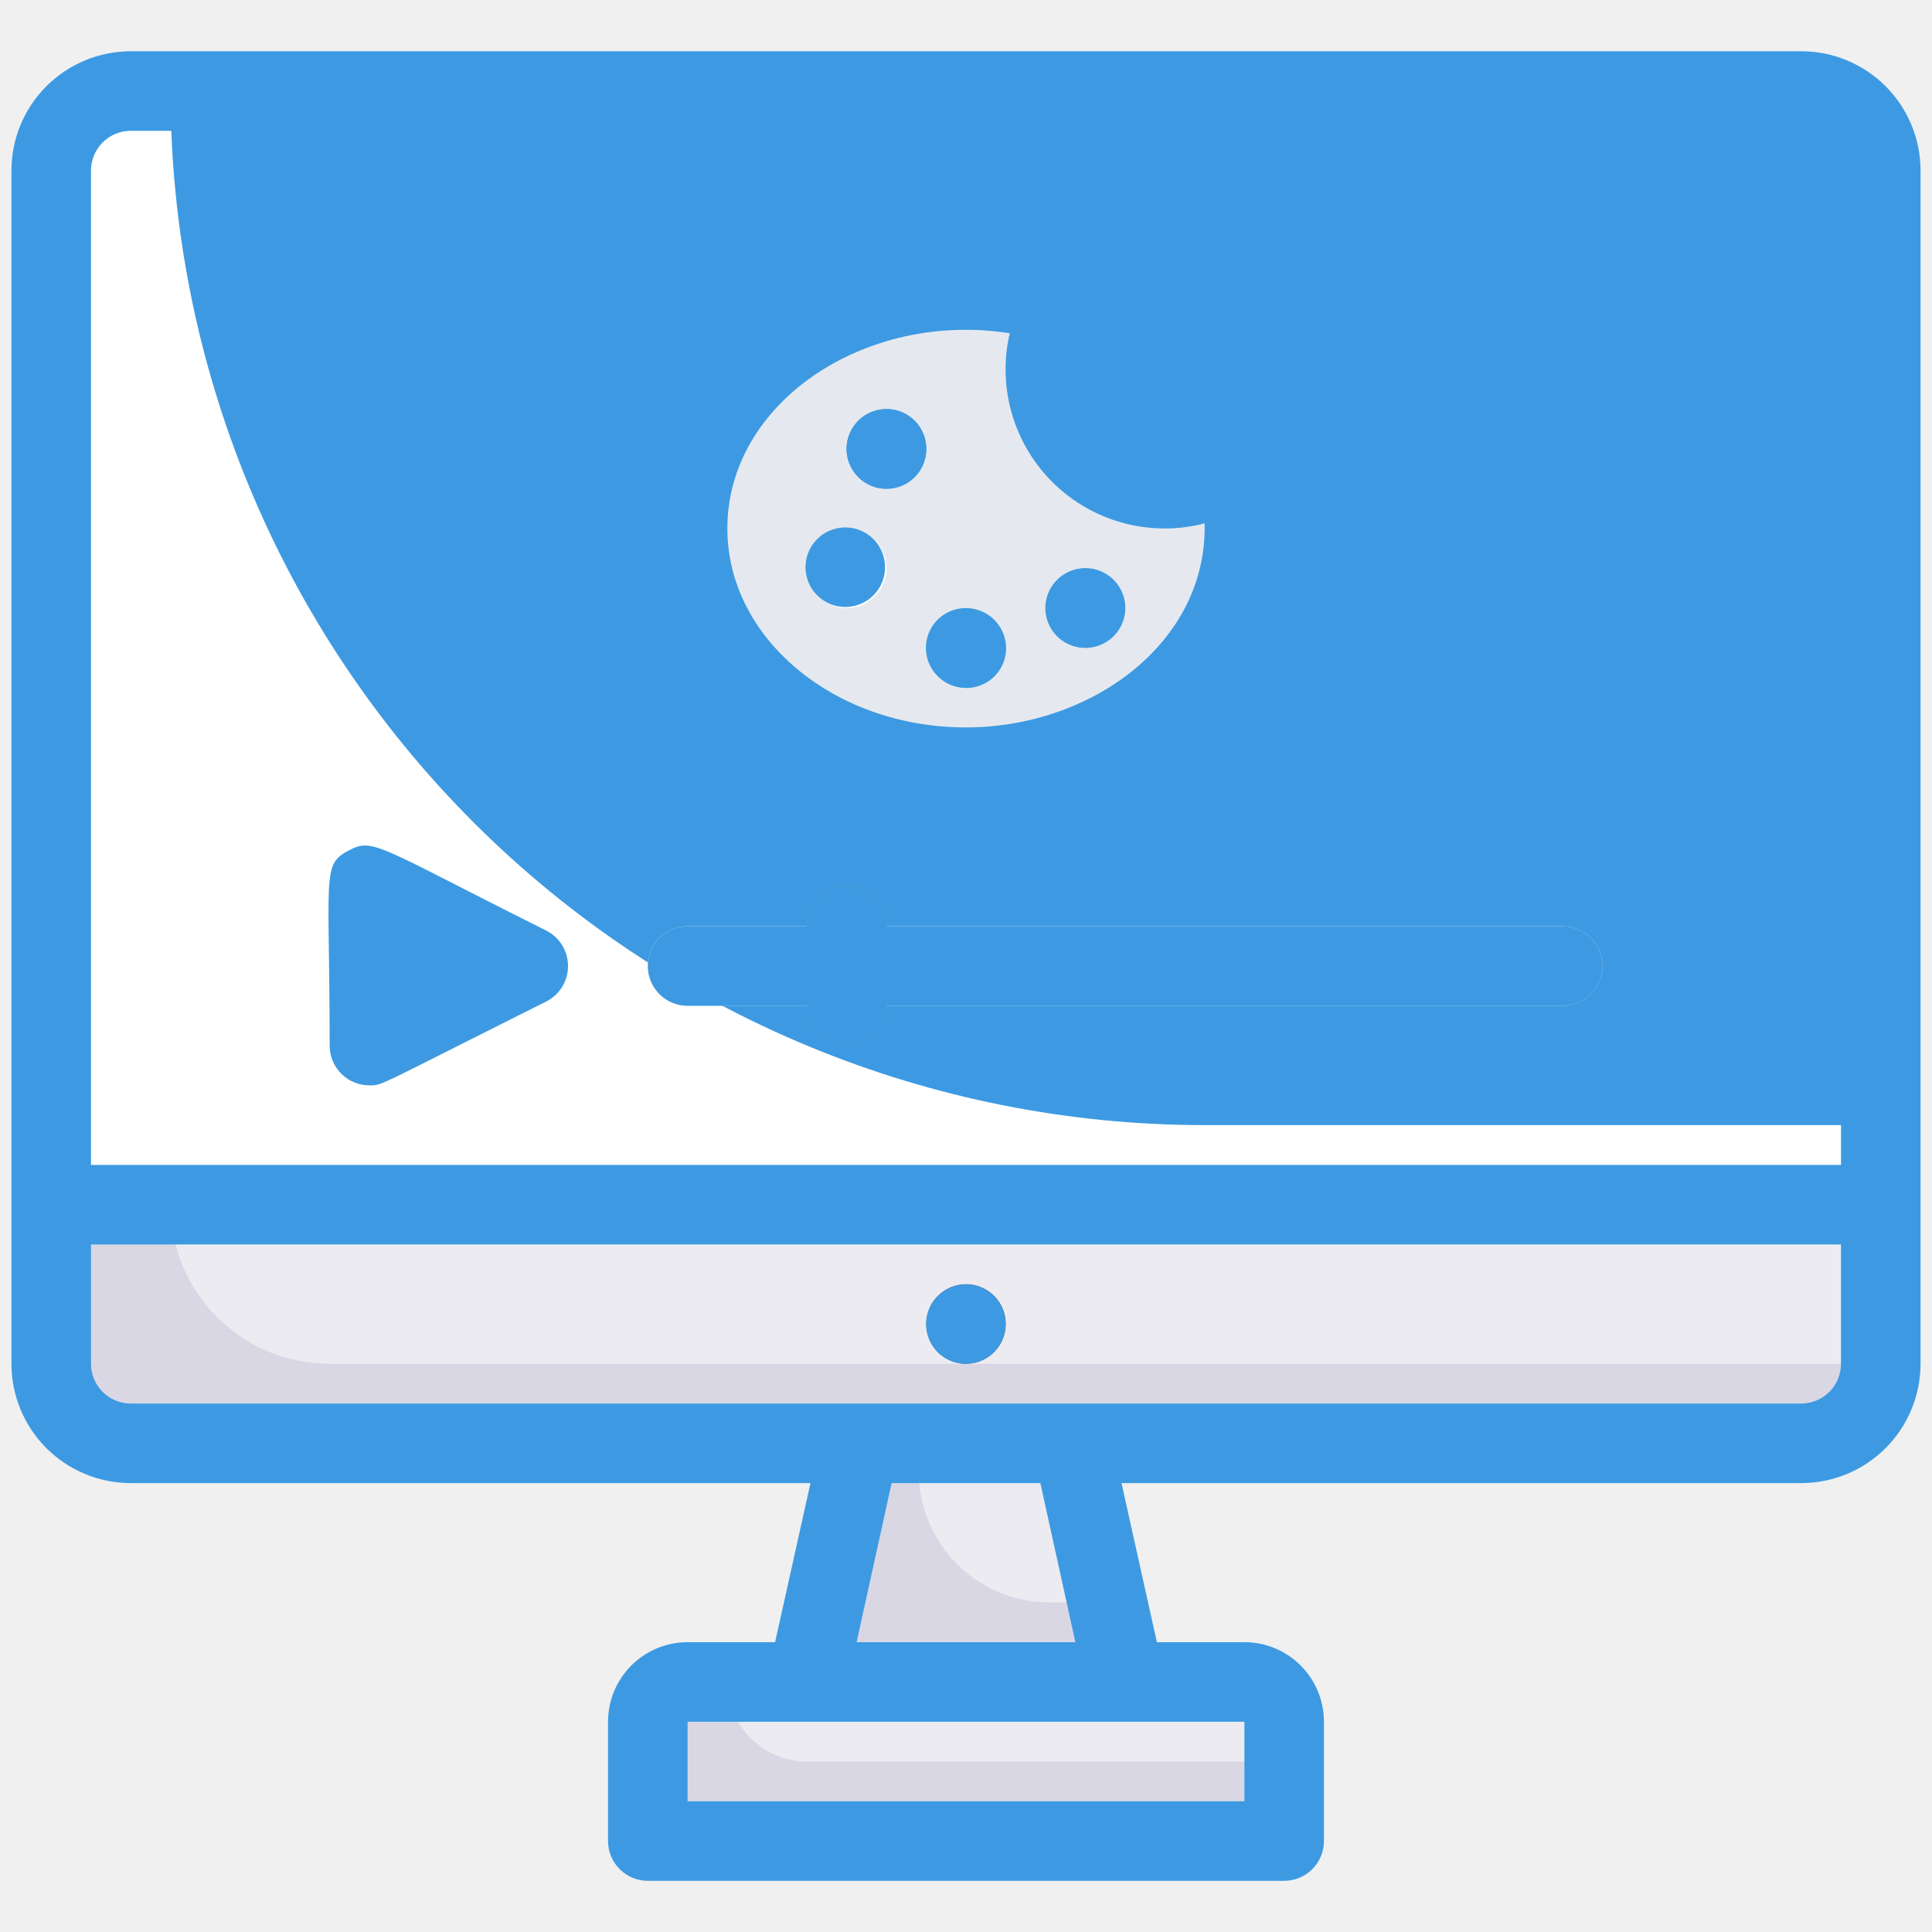
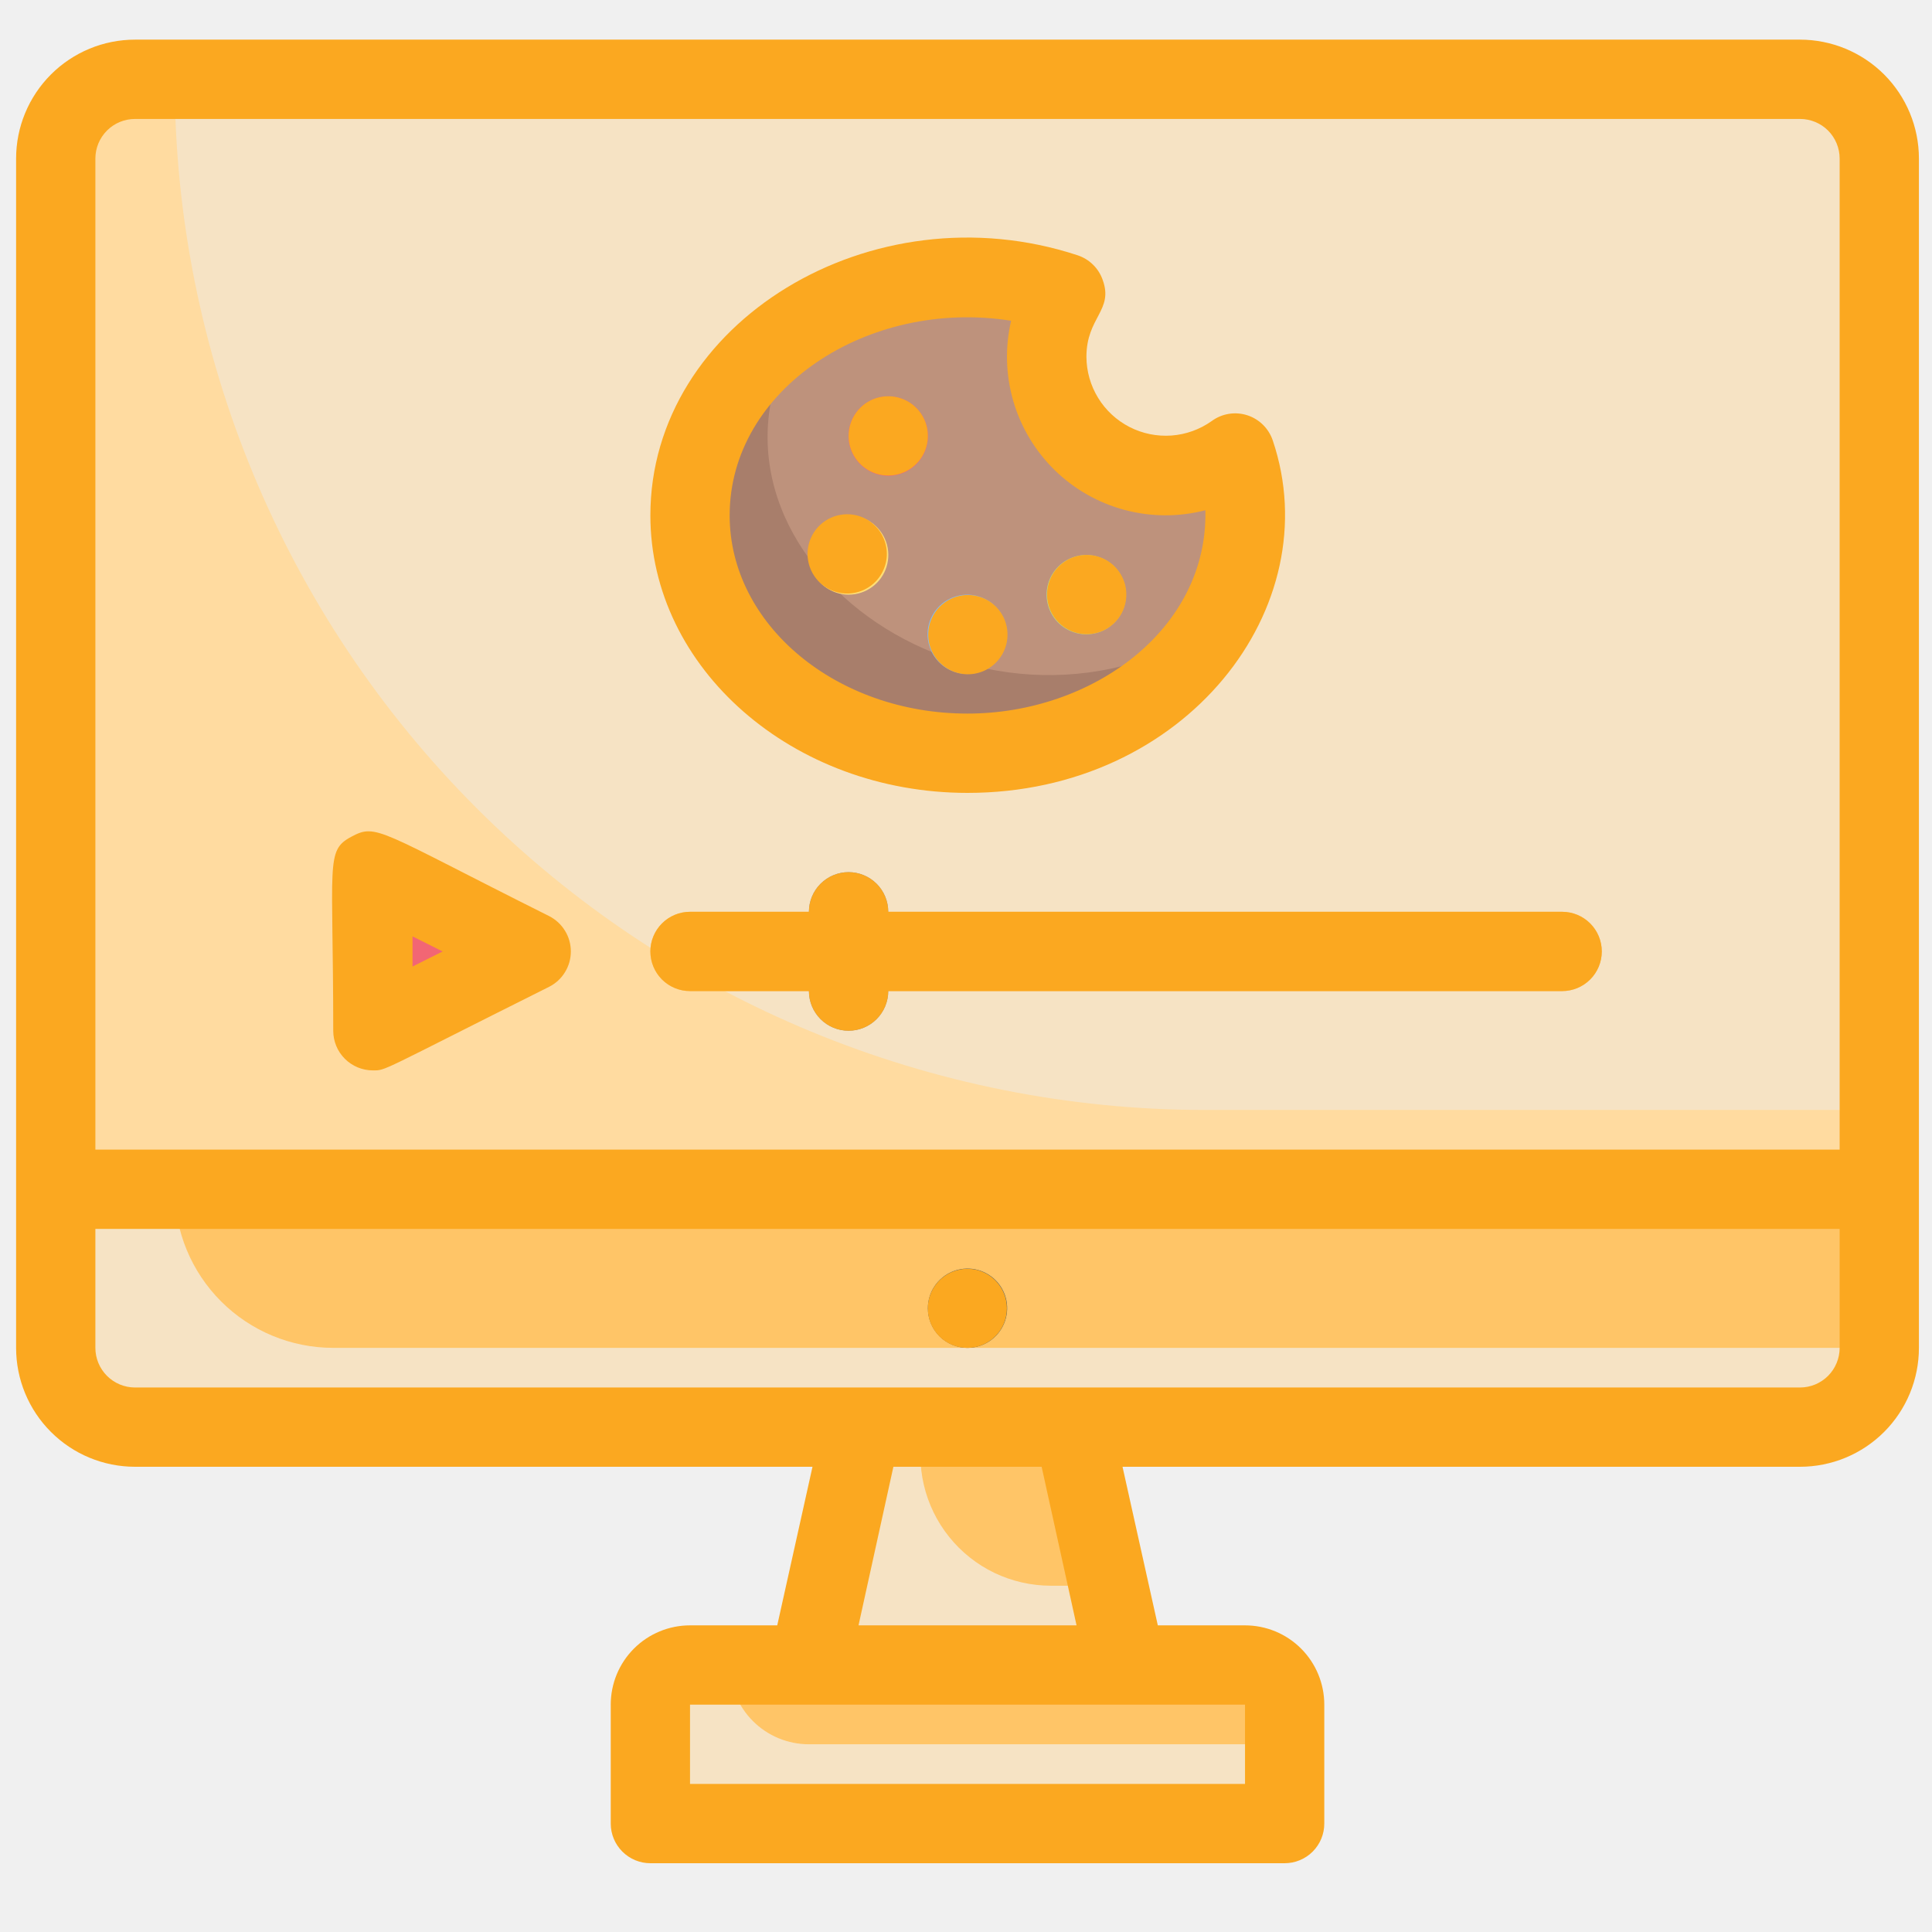
- <svg xmlns="http://www.w3.org/2000/svg" width="92" height="92" viewBox="0 0 92 92" fill="none">
-   <g id="special fetures" clip-path="url(#clip0_529_6463)">
+ <svg xmlns="http://www.w3.org/2000/svg" width="60" height="60" viewBox="0 0 60 60" fill="none">
+   <g id="special fetures" clip-path="url(#clip0_1305_3368)">
    <g id="30. Art tutorial">
-       <path id="Vector" d="M6.227 4.335H85.773C86.777 4.335 87.741 4.734 88.451 5.444C89.162 6.155 89.561 7.118 89.561 8.123V57.365H2.439V8.123C2.439 7.118 2.839 6.155 3.549 5.444C4.259 4.734 5.223 4.335 6.227 4.335Z" fill="white" />
-       <path id="Vector_2" d="M2.439 57.366H89.561V64.942C89.561 65.947 89.162 66.91 88.451 67.62C87.741 68.331 86.777 68.73 85.773 68.73H6.227C5.223 68.73 4.259 68.331 3.549 67.62C2.839 66.91 2.439 65.947 2.439 64.942V57.366Z" fill="#DAD7E5" />
-       <path id="Vector_3" d="M89.561 8.123V53.577H57.364C44.304 53.577 31.779 48.389 22.544 39.155C13.309 29.92 8.121 17.395 8.121 4.335H85.773C86.777 4.335 87.741 4.734 88.451 5.444C89.161 6.155 89.561 7.118 89.561 8.123Z" fill="#3D9AE2" />
-       <path id="Vector_4" d="M89.561 57.366V64.942H15.697C13.688 64.942 11.761 64.144 10.34 62.723C8.919 61.302 8.121 59.375 8.121 57.366H89.561Z" fill="#EDEBF2" />
-       <path id="Vector_5" d="M45.999 64.941C45.497 64.941 45.015 64.742 44.66 64.386C44.305 64.031 44.105 63.55 44.105 63.047C44.105 62.673 44.217 62.306 44.425 61.995C44.633 61.684 44.929 61.441 45.275 61.297C45.621 61.154 46.002 61.117 46.369 61.19C46.736 61.263 47.074 61.443 47.339 61.708C47.603 61.973 47.784 62.31 47.857 62.678C47.93 63.045 47.892 63.426 47.749 63.772C47.606 64.118 47.363 64.414 47.052 64.622C46.74 64.83 46.374 64.941 45.999 64.941Z" fill="#425B72" />
-       <path id="Vector_6" d="M53.575 80.093H38.424L40.943 68.73H51.056L53.575 80.093Z" fill="#DAD7E5" />
-       <path id="Vector_7" d="M32.742 80.094H59.257C59.759 80.094 60.241 80.293 60.596 80.648C60.951 81.004 61.151 81.485 61.151 81.988V87.669H30.848V81.988C30.848 81.485 31.047 81.004 31.402 80.648C31.758 80.293 32.239 80.094 32.742 80.094Z" fill="#DAD7E5" />
-       <path id="Vector_8" d="M74.408 47.895H32.742C32.239 47.895 31.758 47.696 31.402 47.341C31.047 46.985 30.848 46.504 30.848 46.001C30.848 45.499 31.047 45.017 31.402 44.662C31.758 44.307 32.239 44.107 32.742 44.107H74.408C74.911 44.107 75.392 44.307 75.748 44.662C76.103 45.017 76.302 45.499 76.302 46.001C76.302 46.504 76.103 46.985 75.748 47.341C75.392 47.696 74.911 47.895 74.408 47.895Z" fill="#EDEBF2" />
-       <path id="Vector_9" d="M38.424 47.896V44.108C38.424 43.605 38.623 43.124 38.978 42.769C39.334 42.413 39.816 42.214 40.318 42.214C40.82 42.214 41.302 42.413 41.657 42.769C42.012 43.124 42.212 43.605 42.212 44.108V47.896C42.212 48.398 42.012 48.88 41.657 49.235C41.302 49.59 40.82 49.79 40.318 49.79C39.816 49.79 39.334 49.59 38.978 49.235C38.623 48.88 38.424 48.398 38.424 47.896Z" fill="#919191" />
-       <path id="Vector_10" d="M17.591 49.79V42.214L25.167 46.002L17.591 49.79Z" fill="#3D9AE2" />
-       <path id="Vector_11" d="M45.999 36.532C33.234 36.532 27.912 22.593 38.045 16.097C39.908 14.929 42.005 14.184 44.188 13.916C46.371 13.648 48.586 13.862 50.677 14.544C50.019 15.657 49.761 16.962 49.945 18.243C50.129 19.523 50.744 20.702 51.689 21.586C52.634 22.469 53.852 23.003 55.142 23.1C56.432 23.197 57.717 22.851 58.783 22.119C61.151 28.957 55.109 36.532 45.999 36.532Z" fill="#E5E9EF" />
-       <path id="Vector_12" d="M57.742 30.453C46.587 37.707 31.473 26.797 38.045 16.097C39.908 14.929 42.006 14.184 44.189 13.916C46.371 13.648 48.587 13.862 50.678 14.544C50.019 15.657 49.761 16.962 49.945 18.243C50.129 19.523 50.744 20.702 51.69 21.586C52.635 22.469 53.853 23.003 55.143 23.1C56.433 23.197 57.717 22.851 58.784 22.119C59.23 23.5 59.368 24.962 59.188 26.402C59.008 27.842 58.514 29.224 57.742 30.453Z" fill="#E5E9EF" />
-       <path id="Vector_13" d="M40.867 20.035C41.224 19.679 41.708 19.479 42.212 19.479C42.717 19.479 43.2 19.679 43.557 20.035C43.914 20.392 44.114 20.876 44.114 21.38C44.114 21.885 43.914 22.368 43.557 22.725C43.38 22.901 43.171 23.042 42.94 23.137C42.709 23.233 42.462 23.282 42.212 23.282C41.708 23.282 41.224 23.081 40.867 22.725C40.691 22.548 40.551 22.339 40.455 22.108C40.36 21.877 40.31 21.63 40.31 21.38C40.31 20.876 40.511 20.392 40.867 20.035Z" fill="#3D9AE2" />
-       <path id="Vector_14" d="M40.317 28.957C40.022 28.956 39.73 28.886 39.466 28.753C39.202 28.619 38.973 28.425 38.798 28.188C38.622 27.95 38.505 27.674 38.455 27.382C38.405 27.091 38.424 26.791 38.511 26.509C38.597 26.226 38.749 25.967 38.953 25.753C39.158 25.54 39.409 25.377 39.688 25.278C39.967 25.179 40.265 25.147 40.558 25.184C40.852 25.221 41.133 25.326 41.378 25.491C41.715 25.718 41.971 26.047 42.106 26.429C42.242 26.812 42.252 27.229 42.133 27.617C42.014 28.006 41.773 28.346 41.446 28.587C41.12 28.828 40.724 28.958 40.317 28.957Z" fill="white" />
-       <path id="Vector_15" d="M45.999 32.745C45.703 32.747 45.41 32.68 45.144 32.548C44.878 32.416 44.647 32.224 44.469 31.987C44.291 31.75 44.172 31.474 44.12 31.182C44.068 30.89 44.086 30.59 44.171 30.306C44.256 30.022 44.407 29.762 44.611 29.547C44.816 29.332 45.068 29.168 45.347 29.068C45.626 28.968 45.925 28.935 46.219 28.972C46.513 29.008 46.795 29.113 47.041 29.279C47.377 29.505 47.632 29.832 47.768 30.213C47.904 30.594 47.915 31.009 47.799 31.396C47.682 31.784 47.445 32.124 47.121 32.366C46.797 32.609 46.404 32.742 45.999 32.745Z" fill="#3D9AE2" />
-       <path id="Vector_16" d="M51.682 30.85C51.338 30.852 51.001 30.76 50.705 30.585C50.41 30.409 50.167 30.157 50.005 29.854C49.842 29.552 49.764 29.211 49.78 28.867C49.797 28.524 49.906 28.192 50.096 27.906C50.287 27.62 50.552 27.391 50.862 27.244C51.173 27.098 51.518 27.038 51.86 27.072C52.202 27.106 52.528 27.232 52.803 27.437C53.079 27.643 53.294 27.919 53.424 28.237C53.542 28.524 53.588 28.835 53.557 29.144C53.526 29.453 53.42 29.749 53.248 30.007C53.076 30.265 52.843 30.477 52.57 30.624C52.297 30.771 51.992 30.849 51.682 30.85Z" fill="#3D9AE2" />
-       <path id="Vector_17" d="M52.742 76.305H49.977C49.045 76.305 48.124 76.095 47.284 75.691C46.444 75.288 45.705 74.701 45.122 73.974C44.538 73.247 44.125 72.399 43.913 71.491C43.702 70.583 43.696 69.64 43.897 68.73H51.056L52.742 76.305ZM61.151 81.987V83.881H38.424C37.419 83.881 36.456 83.482 35.745 82.772C35.035 82.061 34.636 81.098 34.636 80.093H59.257C59.759 80.093 60.241 80.293 60.596 80.648C60.951 81.003 61.151 81.485 61.151 81.987Z" fill="#EDEBF2" />
-       <path id="Vector_18" d="M23.273 45.055L17.591 47.896V42.214L23.273 45.055Z" fill="#3D9AE2" />
-       <path id="Vector_19" d="M85.772 2.441H6.227C4.72 2.441 3.275 3.04 2.209 4.106C1.144 5.171 0.545 6.616 0.545 8.123L0.545 64.941C0.545 66.448 1.144 67.894 2.209 68.959C3.275 70.025 4.72 70.623 6.227 70.623H38.594L36.909 78.199H32.742C31.737 78.199 30.774 78.598 30.064 79.308C29.353 80.019 28.954 80.982 28.954 81.987V87.669C28.954 88.171 29.154 88.653 29.509 89.008C29.864 89.363 30.346 89.563 30.848 89.563H61.151C61.653 89.563 62.135 89.363 62.49 89.008C62.845 88.653 63.045 88.171 63.045 87.669V81.987C63.045 80.982 62.646 80.019 61.935 79.308C61.225 78.598 60.262 78.199 59.257 78.199H55.09L53.405 70.623H85.772C87.279 70.623 88.724 70.025 89.79 68.959C90.855 67.894 91.454 66.448 91.454 64.941V8.123C91.454 6.616 90.855 5.171 89.79 4.106C88.724 3.04 87.279 2.441 85.772 2.441ZM4.333 8.123C4.333 7.621 4.532 7.139 4.888 6.784C5.243 6.429 5.724 6.229 6.227 6.229H85.772C86.275 6.229 86.756 6.429 87.111 6.784C87.467 7.139 87.666 7.621 87.666 8.123V55.472H4.333V8.123ZM59.257 85.775H32.742V81.987H59.257V85.775ZM51.208 78.199H40.791L42.458 70.623H49.541L51.208 78.199ZM87.666 64.941C87.666 65.444 87.467 65.925 87.111 66.281C86.756 66.636 86.275 66.835 85.772 66.835H6.227C5.724 66.835 5.243 66.636 4.888 66.281C4.532 65.925 4.333 65.444 4.333 64.941V59.26H87.666V64.941Z" fill="#3D9AE2" />
-       <path id="Vector_20" d="M44.655 64.393C44.876 64.612 45.148 64.774 45.446 64.863C45.744 64.953 46.06 64.967 46.365 64.905C46.671 64.844 46.956 64.707 47.196 64.509C47.436 64.31 47.624 64.056 47.742 63.768C47.931 63.305 47.929 62.787 47.737 62.326C47.546 61.865 47.18 61.498 46.719 61.306C46.315 61.139 45.865 61.117 45.446 61.244C45.028 61.371 44.666 61.64 44.423 62.004C44.179 62.367 44.07 62.804 44.112 63.24C44.154 63.675 44.346 64.082 44.655 64.393ZM74.409 44.108H42.212C42.212 43.606 42.012 43.124 41.657 42.769C41.302 42.414 40.82 42.215 40.318 42.215C39.816 42.215 39.334 42.414 38.979 42.769C38.623 43.124 38.424 43.606 38.424 44.108H32.742C32.24 44.108 31.758 44.308 31.403 44.663C31.048 45.018 30.848 45.5 30.848 46.002C30.848 46.505 31.048 46.986 31.403 47.342C31.758 47.697 32.24 47.896 32.742 47.896H38.424C38.424 48.399 38.623 48.88 38.979 49.236C39.334 49.591 39.816 49.79 40.318 49.79C40.82 49.79 41.302 49.591 41.657 49.236C42.012 48.88 42.212 48.399 42.212 47.896H74.409C74.911 47.896 75.393 47.697 75.748 47.342C76.103 46.986 76.303 46.505 76.303 46.002C76.303 45.5 76.103 45.018 75.748 44.663C75.393 44.308 74.911 44.108 74.409 44.108ZM26.018 44.317C17.799 40.207 17.78 39.866 16.549 40.529C15.318 41.192 15.697 41.76 15.697 49.79C15.697 50.293 15.896 50.774 16.251 51.13C16.607 51.485 17.088 51.684 17.59 51.684C18.235 51.684 17.837 51.779 26.018 47.688C26.329 47.529 26.589 47.288 26.771 46.99C26.953 46.693 27.049 46.351 27.049 46.002C27.049 45.654 26.953 45.312 26.771 45.015C26.589 44.717 26.329 44.476 26.018 44.317ZM19.485 46.722V45.283L20.924 46.002L19.485 46.722ZM46 38.427C56.435 38.427 63.272 29.544 60.583 21.59C60.489 21.307 60.329 21.05 60.116 20.84C59.904 20.631 59.645 20.474 59.361 20.384C59.076 20.294 58.775 20.272 58.48 20.32C58.186 20.368 57.907 20.485 57.666 20.662C57.101 21.064 56.436 21.304 55.744 21.354C55.051 21.404 54.359 21.263 53.741 20.947C53.124 20.63 52.605 20.15 52.242 19.558C51.878 18.967 51.685 18.287 51.681 17.593C51.681 15.699 52.988 15.377 52.458 13.919C52.362 13.645 52.205 13.397 51.998 13.193C51.791 12.989 51.54 12.836 51.265 12.745C41.435 9.506 30.848 15.946 30.848 25.169C30.848 32.48 37.647 38.427 46 38.427ZM48.083 15.87C47.787 17.14 47.824 18.464 48.189 19.715C48.555 20.967 49.238 22.102 50.171 23.013C51.104 23.923 52.256 24.577 53.516 24.912C54.776 25.247 56.101 25.25 57.363 24.923C57.496 30.605 51.965 34.639 46 34.639C39.731 34.639 34.636 30.396 34.636 25.169C34.636 19.128 41.265 14.79 48.083 15.87Z" fill="#3D9AE2" />
-       <path id="Vector_21" d="M41.492 23.123C41.868 23.278 42.284 23.307 42.678 23.207C43.072 23.107 43.423 22.883 43.68 22.568C43.937 22.253 44.086 21.863 44.104 21.457C44.123 21.051 44.01 20.65 43.783 20.313C43.556 19.976 43.226 19.721 42.843 19.586C42.459 19.45 42.043 19.442 41.654 19.562C41.266 19.681 40.926 19.923 40.685 20.25C40.445 20.578 40.316 20.974 40.318 21.381C40.32 21.755 40.432 22.12 40.642 22.43C40.85 22.74 41.147 22.981 41.492 23.123ZM38.974 28.407C39.187 28.602 39.442 28.746 39.719 28.827C39.996 28.908 40.288 28.925 40.573 28.876C40.858 28.827 41.127 28.713 41.361 28.544C41.595 28.375 41.788 28.154 41.923 27.899C42.059 27.644 42.135 27.362 42.144 27.073C42.154 26.784 42.097 26.497 41.979 26.234C41.861 25.97 41.684 25.737 41.461 25.553C41.239 25.368 40.978 25.237 40.697 25.169C40.288 25.07 39.859 25.11 39.475 25.282C39.092 25.454 38.777 25.749 38.579 26.12C38.382 26.491 38.314 26.917 38.385 27.331C38.456 27.745 38.663 28.124 38.974 28.407ZM44.258 31.57C44.374 31.861 44.561 32.119 44.801 32.32C45.042 32.521 45.328 32.659 45.635 32.722C45.942 32.785 46.26 32.771 46.56 32.681C46.86 32.59 47.133 32.427 47.355 32.206C47.577 31.984 47.74 31.711 47.83 31.411C47.92 31.111 47.934 30.793 47.871 30.486C47.808 30.179 47.67 29.892 47.469 29.652C47.268 29.412 47.011 29.225 46.72 29.108C46.376 28.97 45.998 28.937 45.635 29.011C45.272 29.086 44.939 29.265 44.677 29.527C44.414 29.789 44.235 30.123 44.161 30.486C44.086 30.849 44.12 31.226 44.258 31.57ZM50.962 30.699C51.308 30.844 51.69 30.883 52.058 30.81C52.426 30.738 52.765 30.558 53.031 30.293C53.296 30.028 53.477 29.69 53.551 29.322C53.624 28.954 53.586 28.572 53.442 28.225C53.298 27.879 53.054 27.583 52.742 27.375C52.429 27.167 52.062 27.057 51.687 27.058C51.312 27.059 50.945 27.172 50.634 27.382C50.323 27.592 50.081 27.889 49.939 28.237C49.751 28.699 49.753 29.217 49.944 29.678C50.136 30.14 50.502 30.506 50.962 30.699Z" fill="#3D9AE2" />
+       <path id="Vector" d="M4.193 2.462H55.901C56.554 2.462 57.18 2.721 57.642 3.183C58.104 3.645 58.363 4.271 58.363 4.924V36.934H1.731V4.924C1.731 4.271 1.991 3.645 2.452 3.183C2.914 2.721 3.54 2.462 4.193 2.462Z" fill="#FFDBA0" />
+       <path id="Vector_2" d="M1.731 36.935H58.363V41.859C58.363 42.512 58.104 43.138 57.642 43.6C57.18 44.062 56.554 44.321 55.901 44.321H4.193C3.54 44.321 2.914 44.062 2.452 43.6C1.991 43.138 1.731 42.512 1.731 41.859V36.935Z" fill="#F6E3C4" />
+       <path id="Vector_3" d="M58.363 4.924V34.471H37.434C28.945 34.471 20.803 31.099 14.8 25.096C8.797 19.093 5.425 10.951 5.425 2.462H55.901C56.554 2.462 57.18 2.721 57.642 3.183C58.104 3.645 58.363 4.271 58.363 4.924Z" fill="#F6E3C4" />
+       <path id="Vector_4" d="M58.363 36.935V41.859H10.349C9.043 41.859 7.79 41.34 6.867 40.417C5.943 39.493 5.425 38.241 5.425 36.935H58.363Z" fill="#FFC567" />
+       <path id="Vector_5" d="M30.047 41.859C29.721 41.859 29.407 41.729 29.177 41.498C28.946 41.267 28.816 40.954 28.816 40.628C28.816 40.384 28.888 40.146 29.023 39.944C29.159 39.741 29.351 39.583 29.576 39.49C29.801 39.397 30.048 39.373 30.287 39.42C30.526 39.468 30.745 39.585 30.918 39.757C31.09 39.929 31.207 40.149 31.255 40.387C31.302 40.626 31.278 40.874 31.184 41.099C31.091 41.324 30.933 41.516 30.731 41.651C30.529 41.786 30.291 41.859 30.047 41.859Z" fill="#425B72" />
+       <path id="Vector_6" d="M34.971 51.708H25.122L26.76 44.321H33.334L34.971 51.708Z" fill="#F6E3C4" />
+       <path id="Vector_7" d="M21.429 51.708H38.665C38.992 51.708 39.305 51.838 39.536 52.069C39.767 52.3 39.896 52.613 39.896 52.939V56.633H20.198V52.939C20.198 52.613 20.328 52.3 20.559 52.069C20.79 51.838 21.103 51.708 21.429 51.708Z" fill="#F6E3C4" />
+       <path id="Vector_8" d="M48.514 30.779H21.429C21.103 30.779 20.79 30.649 20.559 30.418C20.328 30.187 20.198 29.874 20.198 29.547C20.198 29.221 20.328 28.908 20.559 28.677C20.79 28.446 21.103 28.316 21.429 28.316H48.514C48.841 28.316 49.154 28.446 49.385 28.677C49.616 28.908 49.745 29.221 49.745 29.547C49.745 29.874 49.616 30.187 49.385 30.418C49.154 30.649 48.841 30.779 48.514 30.779Z" fill="#FFC567" />
+       <path id="Vector_9" d="M25.122 30.778V28.316C25.122 27.99 25.252 27.676 25.483 27.446C25.714 27.215 26.027 27.085 26.353 27.085C26.68 27.085 26.993 27.215 27.224 27.446C27.455 27.676 27.585 27.99 27.585 28.316V30.778C27.585 31.105 27.455 31.418 27.224 31.649C26.993 31.88 26.68 32.01 26.353 32.01C26.027 32.01 25.714 31.88 25.483 31.649C25.252 31.418 25.122 31.105 25.122 30.778Z" fill="#919191" />
+       <path id="Vector_10" d="M11.58 32.01V27.085L16.505 29.547L11.58 32.01Z" fill="#DB5669" />
+       <path id="Vector_11" d="M30.047 23.392C21.749 23.392 18.29 14.331 24.876 10.108C26.087 9.349 27.451 8.865 28.87 8.69C30.289 8.516 31.729 8.655 33.088 9.098C32.66 9.822 32.492 10.67 32.612 11.503C32.731 12.335 33.131 13.102 33.746 13.676C34.36 14.25 35.152 14.597 35.99 14.66C36.829 14.723 37.664 14.498 38.357 14.023C39.896 18.467 35.969 23.392 30.047 23.392Z" fill="#A87E6B" />
+       <path id="Vector_12" d="M37.68 19.44C30.429 24.155 20.604 17.064 24.877 10.108C26.088 9.349 27.451 8.865 28.87 8.69C30.289 8.516 31.729 8.655 33.088 9.098C32.66 9.822 32.492 10.67 32.612 11.503C32.731 12.335 33.132 13.102 33.746 13.676C34.36 14.25 35.152 14.597 35.991 14.66C36.829 14.723 37.664 14.498 38.357 14.023C38.647 14.92 38.737 15.87 38.62 16.806C38.503 17.742 38.182 18.641 37.68 19.44Z" fill="#BE927C" />
+       <path id="Vector_13" d="M26.711 12.669C26.943 12.437 27.257 12.307 27.585 12.307C27.913 12.307 28.227 12.437 28.459 12.669C28.691 12.9 28.821 13.215 28.821 13.543C28.821 13.871 28.691 14.185 28.459 14.417C28.344 14.532 28.208 14.623 28.058 14.685C27.908 14.747 27.747 14.779 27.585 14.779C27.257 14.779 26.943 14.649 26.711 14.417C26.596 14.302 26.505 14.166 26.443 14.016C26.381 13.866 26.349 13.705 26.349 13.543C26.349 13.215 26.479 12.9 26.711 12.669Z" fill="#F26674" />
+       <path id="Vector_14" d="M26.354 18.467C26.162 18.467 25.972 18.421 25.801 18.334C25.629 18.248 25.48 18.122 25.366 17.967C25.252 17.812 25.175 17.633 25.143 17.444C25.111 17.254 25.123 17.06 25.179 16.876C25.236 16.692 25.334 16.524 25.467 16.385C25.6 16.246 25.764 16.14 25.945 16.076C26.126 16.012 26.32 15.991 26.511 16.015C26.701 16.039 26.884 16.107 27.043 16.214C27.262 16.361 27.428 16.575 27.517 16.824C27.605 17.073 27.611 17.344 27.534 17.596C27.457 17.849 27.3 18.07 27.088 18.227C26.875 18.383 26.618 18.468 26.354 18.467Z" fill="#FFDE76" />
+       <path id="Vector_15" d="M30.047 20.93C29.854 20.931 29.664 20.888 29.491 20.802C29.318 20.717 29.168 20.592 29.052 20.437C28.937 20.283 28.859 20.104 28.825 19.914C28.792 19.724 28.803 19.529 28.858 19.345C28.914 19.16 29.012 18.991 29.145 18.851C29.278 18.711 29.441 18.605 29.623 18.54C29.804 18.475 29.998 18.453 30.19 18.477C30.381 18.501 30.564 18.57 30.724 18.677C30.942 18.824 31.108 19.037 31.197 19.284C31.285 19.532 31.292 19.801 31.217 20.053C31.141 20.305 30.986 20.526 30.776 20.684C30.566 20.842 30.31 20.928 30.047 20.93Z" fill="#82BCF4" />
+       <path id="Vector_16" d="M33.74 19.699C33.517 19.7 33.298 19.64 33.106 19.526C32.914 19.412 32.756 19.248 32.65 19.051C32.544 18.854 32.494 18.633 32.505 18.41C32.515 18.186 32.586 17.97 32.71 17.785C32.834 17.599 33.006 17.45 33.208 17.355C33.41 17.259 33.634 17.22 33.856 17.242C34.078 17.265 34.29 17.347 34.47 17.48C34.649 17.613 34.788 17.793 34.873 18C34.95 18.186 34.979 18.389 34.959 18.589C34.939 18.79 34.87 18.983 34.759 19.15C34.647 19.318 34.495 19.456 34.318 19.552C34.14 19.647 33.942 19.698 33.74 19.699Z" fill="#B5E08C" />
+       <path id="Vector_17" d="M34.43 49.246H32.633C32.027 49.245 31.429 49.109 30.882 48.847C30.336 48.584 29.856 48.203 29.477 47.73C29.097 47.258 28.829 46.706 28.691 46.116C28.553 45.526 28.55 44.913 28.681 44.321H33.334L34.43 49.246ZM39.896 52.939V54.17H25.123C24.47 54.17 23.843 53.911 23.382 53.449C22.92 52.987 22.66 52.361 22.66 51.708H38.665C38.992 51.708 39.305 51.838 39.536 52.069C39.767 52.3 39.896 52.613 39.896 52.939Z" fill="#FFC567" />
+       <path id="Vector_18" d="M15.274 28.932L11.58 30.778V27.085L15.274 28.932Z" fill="#F26674" />
+       <path id="Vector_19" d="M55.901 1.231H4.193C3.214 1.231 2.274 1.621 1.582 2.313C0.889 3.006 0.5 3.945 0.5 4.925L0.5 41.859C0.5 42.838 0.889 43.778 1.582 44.47C2.274 45.163 3.214 45.552 4.193 45.552H25.233L24.138 50.477H21.429C20.776 50.477 20.15 50.736 19.688 51.198C19.226 51.66 18.967 52.286 18.967 52.939V56.632C18.967 56.959 19.097 57.272 19.328 57.503C19.558 57.734 19.872 57.864 20.198 57.864H39.896C40.223 57.864 40.536 57.734 40.767 57.503C40.998 57.272 41.127 56.959 41.127 56.632V52.939C41.127 52.286 40.868 51.66 40.406 51.198C39.944 50.736 39.318 50.477 38.665 50.477H35.957L34.861 45.552H55.901C56.88 45.552 57.82 45.163 58.513 44.47C59.205 43.778 59.594 42.838 59.594 41.859V4.925C59.594 3.945 59.205 3.006 58.513 2.313C57.82 1.621 56.88 1.231 55.901 1.231ZM2.962 4.925C2.962 4.598 3.092 4.285 3.323 4.054C3.554 3.823 3.867 3.694 4.193 3.694H55.901C56.227 3.694 56.541 3.823 56.772 4.054C57.002 4.285 57.132 4.598 57.132 4.925V35.703H2.962V4.925ZM38.665 55.401H21.429V52.939H38.665V55.401ZM33.433 50.477H26.662L27.745 45.552H32.349L33.433 50.477ZM57.132 41.859C57.132 42.185 57.002 42.498 56.772 42.729C56.541 42.96 56.227 43.09 55.901 43.09H4.193C3.867 43.09 3.554 42.96 3.323 42.729C3.092 42.498 2.962 42.185 2.962 41.859V38.165H57.132V41.859Z" fill="#FBA820" />
+       <path id="Vector_20" d="M29.173 41.502C29.316 41.645 29.493 41.75 29.687 41.808C29.881 41.866 30.086 41.876 30.285 41.836C30.483 41.795 30.669 41.707 30.825 41.578C30.981 41.449 31.103 41.283 31.18 41.096C31.302 40.796 31.301 40.459 31.176 40.159C31.052 39.859 30.814 39.621 30.515 39.496C30.252 39.387 29.959 39.373 29.687 39.456C29.415 39.538 29.18 39.713 29.022 39.949C28.864 40.186 28.792 40.47 28.82 40.753C28.847 41.036 28.972 41.301 29.173 41.502ZM48.514 28.317H27.585C27.585 27.991 27.455 27.677 27.224 27.446C26.993 27.216 26.68 27.086 26.353 27.086C26.027 27.086 25.714 27.216 25.483 27.446C25.252 27.677 25.122 27.991 25.122 28.317H21.429C21.102 28.317 20.789 28.447 20.558 28.678C20.328 28.909 20.198 29.222 20.198 29.548C20.198 29.875 20.328 30.188 20.558 30.419C20.789 30.649 21.102 30.779 21.429 30.779H25.122C25.122 31.106 25.252 31.419 25.483 31.65C25.714 31.881 26.027 32.01 26.353 32.01C26.68 32.01 26.993 31.881 27.224 31.65C27.455 31.419 27.585 31.106 27.585 30.779H48.514C48.84 30.779 49.154 30.649 49.384 30.419C49.615 30.188 49.745 29.875 49.745 29.548C49.745 29.222 49.615 28.909 49.384 28.678C49.154 28.447 48.84 28.317 48.514 28.317ZM17.058 28.452C11.715 25.781 11.703 25.559 10.903 25.99C10.102 26.421 10.349 26.79 10.349 32.01C10.349 32.337 10.478 32.65 10.709 32.881C10.94 33.112 11.253 33.242 11.58 33.242C11.998 33.242 11.74 33.303 17.058 30.644C17.26 30.541 17.429 30.384 17.547 30.19C17.666 29.997 17.728 29.775 17.728 29.548C17.728 29.322 17.666 29.099 17.547 28.906C17.429 28.713 17.26 28.556 17.058 28.452ZM12.811 30.016V29.08L13.747 29.548L12.811 30.016ZM30.047 24.624C36.83 24.624 41.275 18.85 39.527 13.679C39.465 13.495 39.361 13.328 39.223 13.192C39.085 13.056 38.917 12.954 38.732 12.895C38.547 12.836 38.351 12.822 38.16 12.853C37.968 12.885 37.787 12.961 37.631 13.076C37.263 13.337 36.831 13.493 36.381 13.526C35.931 13.558 35.481 13.467 35.079 13.261C34.678 13.055 34.34 12.743 34.104 12.358C33.868 11.974 33.742 11.532 33.74 11.081C33.74 9.85 34.59 9.641 34.245 8.693C34.183 8.515 34.081 8.353 33.946 8.221C33.812 8.088 33.648 7.989 33.469 7.929C27.08 5.824 20.198 10.01 20.198 16.006C20.198 20.758 24.617 24.624 30.047 24.624ZM31.401 9.961C31.209 10.786 31.233 11.647 31.47 12.46C31.708 13.274 32.152 14.012 32.758 14.604C33.365 15.196 34.114 15.621 34.933 15.838C35.752 16.056 36.613 16.058 37.434 15.846C37.52 19.539 33.925 22.161 30.047 22.161C25.972 22.161 22.66 19.404 22.66 16.006C22.66 12.078 26.969 9.259 31.401 9.961Z" fill="#FBA820" />
+       <path id="Vector_21" d="M27.117 14.676C27.362 14.776 27.632 14.795 27.888 14.73C28.144 14.665 28.372 14.519 28.539 14.315C28.706 14.11 28.803 13.857 28.815 13.593C28.827 13.329 28.754 13.068 28.606 12.849C28.458 12.63 28.244 12.464 27.995 12.376C27.746 12.288 27.475 12.283 27.222 12.36C26.97 12.438 26.749 12.595 26.593 12.808C26.436 13.021 26.353 13.279 26.354 13.543C26.355 13.786 26.428 14.023 26.564 14.225C26.7 14.426 26.892 14.583 27.117 14.676ZM25.48 18.11C25.618 18.237 25.784 18.331 25.964 18.383C26.145 18.436 26.334 18.447 26.52 18.415C26.704 18.383 26.88 18.309 27.032 18.199C27.184 18.089 27.309 17.946 27.397 17.78C27.485 17.614 27.535 17.431 27.541 17.243C27.547 17.055 27.511 16.869 27.433 16.697C27.357 16.526 27.241 16.375 27.097 16.255C26.953 16.135 26.783 16.049 26.6 16.005C26.335 15.941 26.055 15.967 25.806 16.079C25.557 16.191 25.352 16.382 25.224 16.623C25.095 16.865 25.051 17.142 25.097 17.411C25.144 17.68 25.278 17.926 25.48 18.11ZM28.915 20.166C28.99 20.356 29.112 20.523 29.268 20.654C29.424 20.784 29.611 20.874 29.81 20.915C30.01 20.956 30.216 20.947 30.412 20.888C30.607 20.83 30.784 20.724 30.928 20.579C31.072 20.435 31.178 20.258 31.237 20.063C31.295 19.868 31.305 19.661 31.264 19.462C31.223 19.262 31.133 19.076 31.002 18.919C30.872 18.763 30.704 18.642 30.515 18.566C30.291 18.476 30.046 18.454 29.81 18.503C29.574 18.551 29.358 18.668 29.187 18.838C29.017 19.009 28.9 19.226 28.852 19.462C28.803 19.698 28.825 19.943 28.915 20.166ZM33.273 19.6C33.498 19.694 33.746 19.72 33.985 19.672C34.225 19.625 34.445 19.508 34.617 19.336C34.79 19.164 34.908 18.944 34.956 18.705C35.003 18.465 34.979 18.217 34.885 17.992C34.791 17.767 34.633 17.574 34.43 17.439C34.227 17.304 33.988 17.233 33.744 17.233C33.5 17.234 33.262 17.307 33.06 17.444C32.857 17.58 32.7 17.774 32.608 18C32.486 18.3 32.487 18.637 32.611 18.937C32.736 19.236 32.974 19.475 33.273 19.6Z" fill="#FBA820" />
    </g>
  </g>
  <defs>
-     <clipPath id="clip0_529_6463">
-       <rect width="90.909" height="90.909" fill="white" transform="translate(0.544922 0.546875)" />
+     <clipPath id="clip0_1305_3368">
+       <rect width="59.094" height="59.094" fill="white" transform="translate(0.5)" />
    </clipPath>
  </defs>
</svg>
